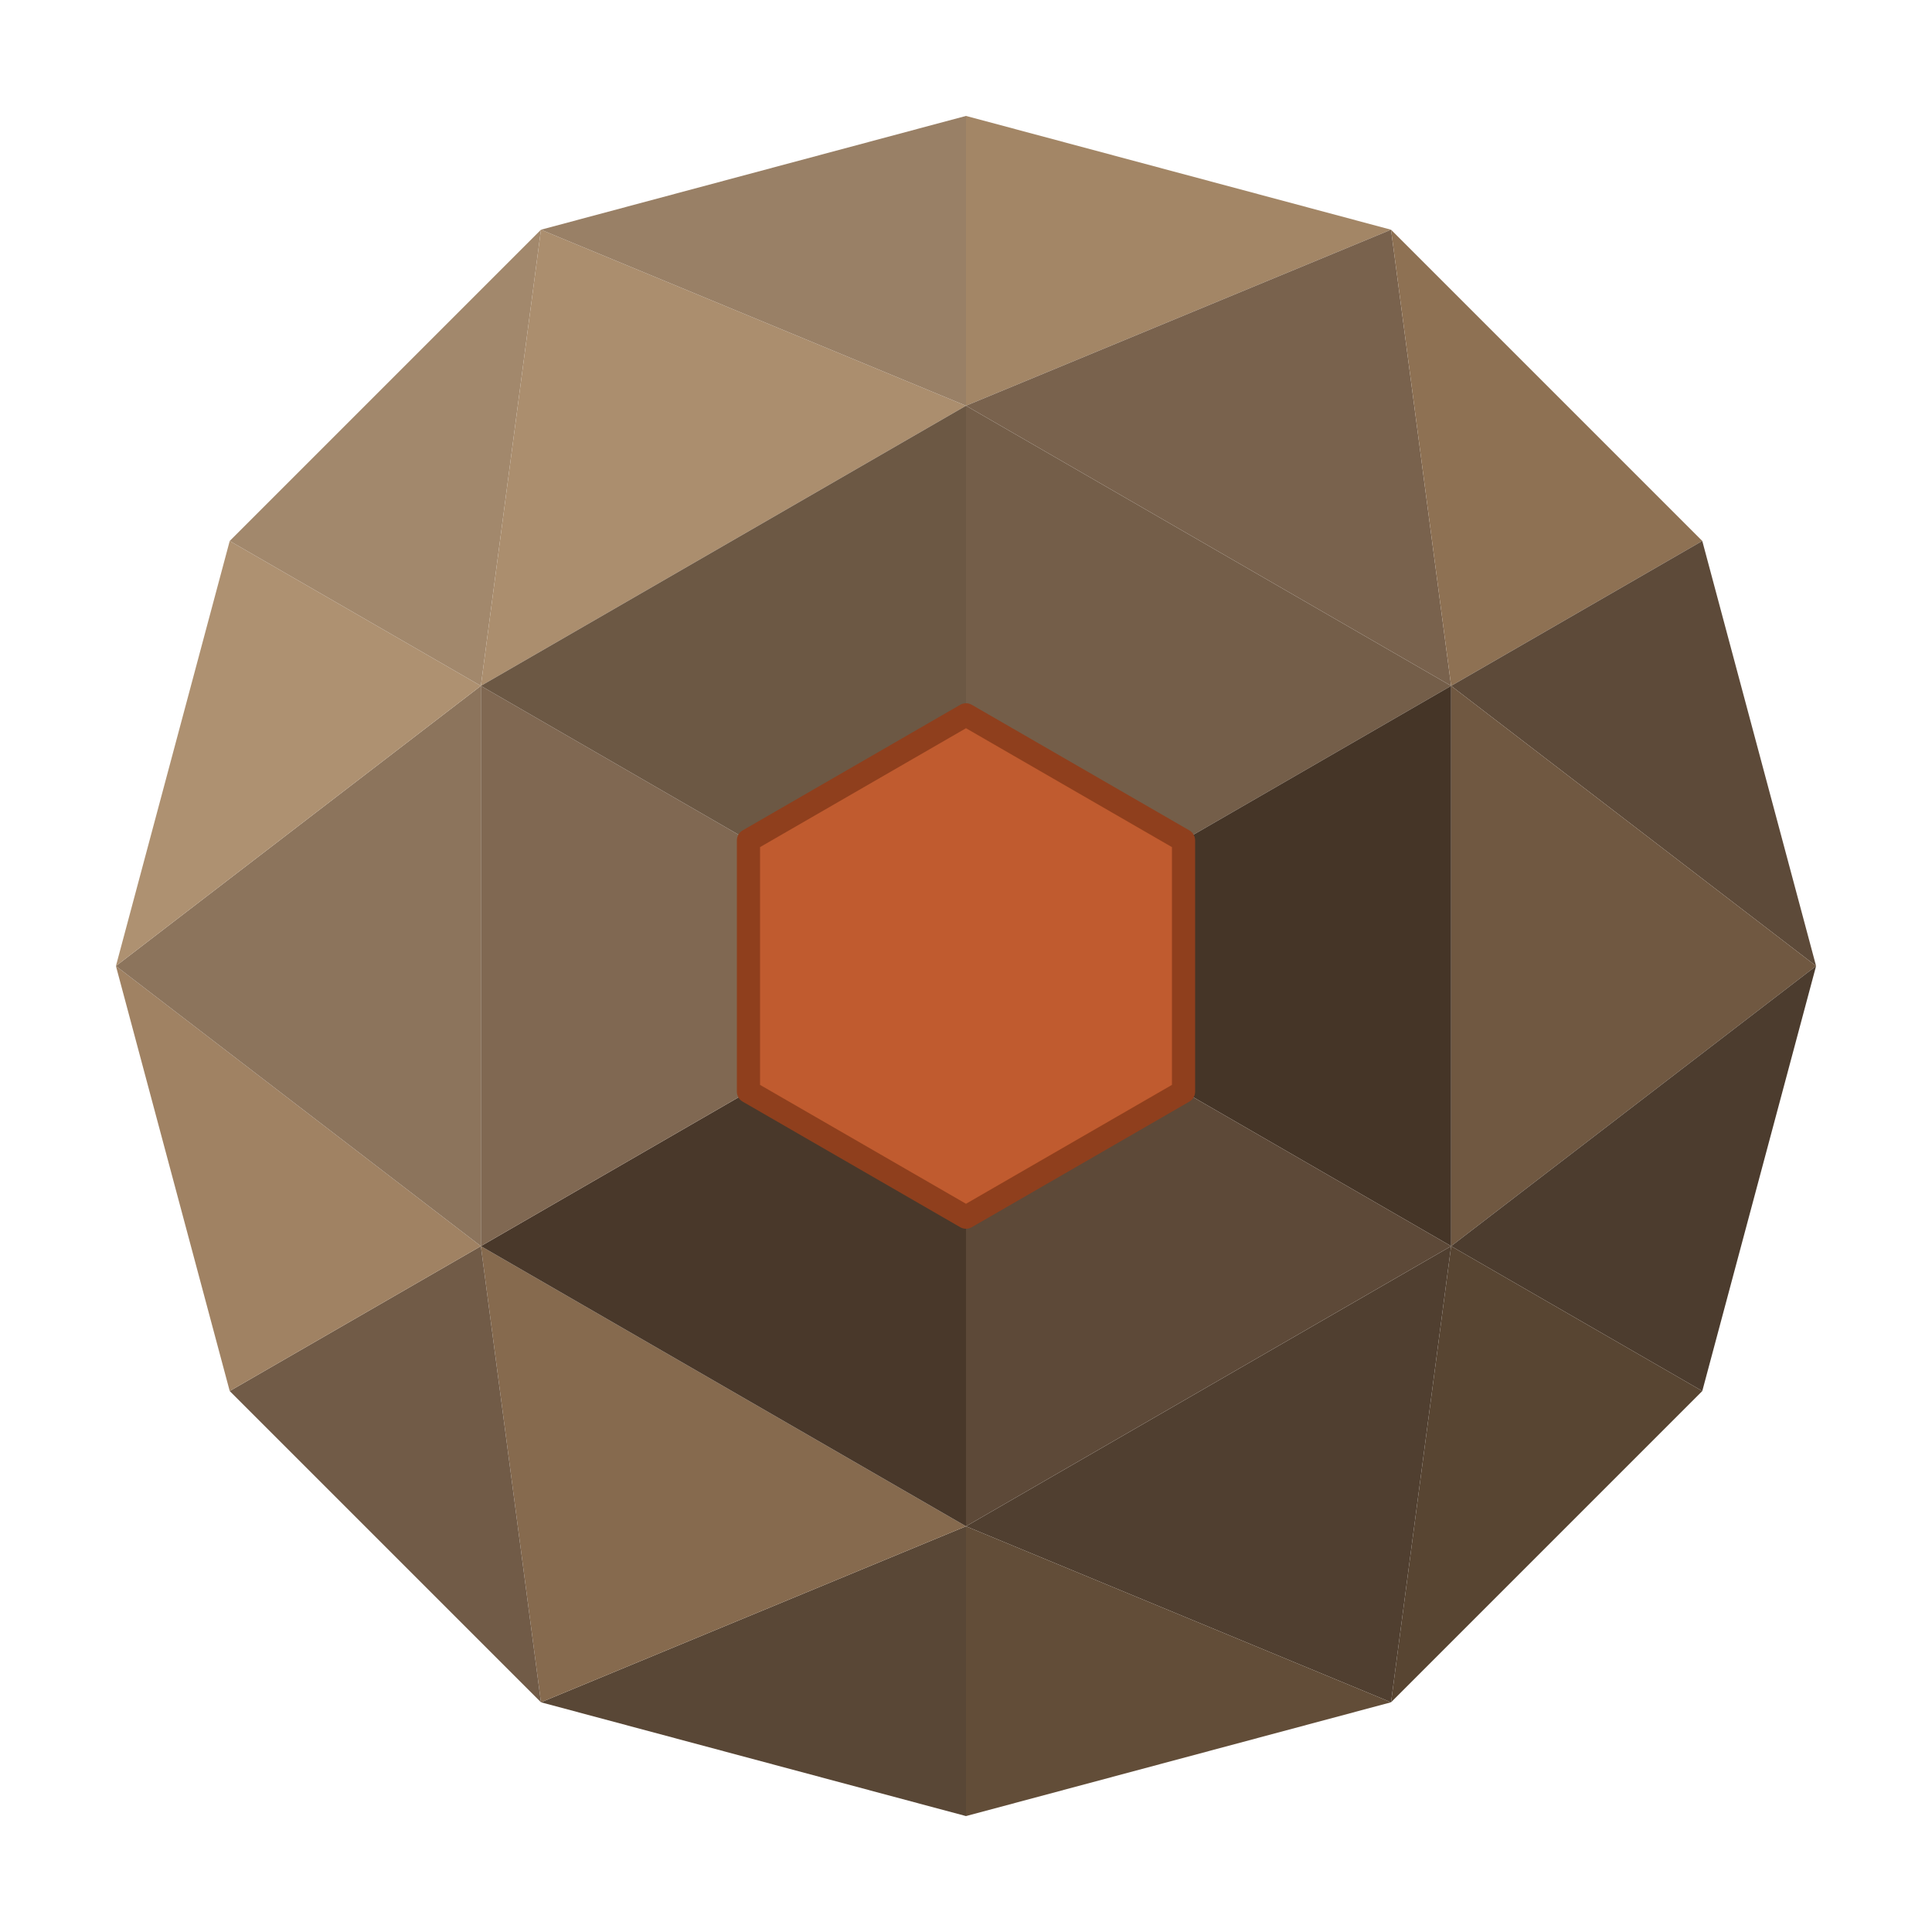
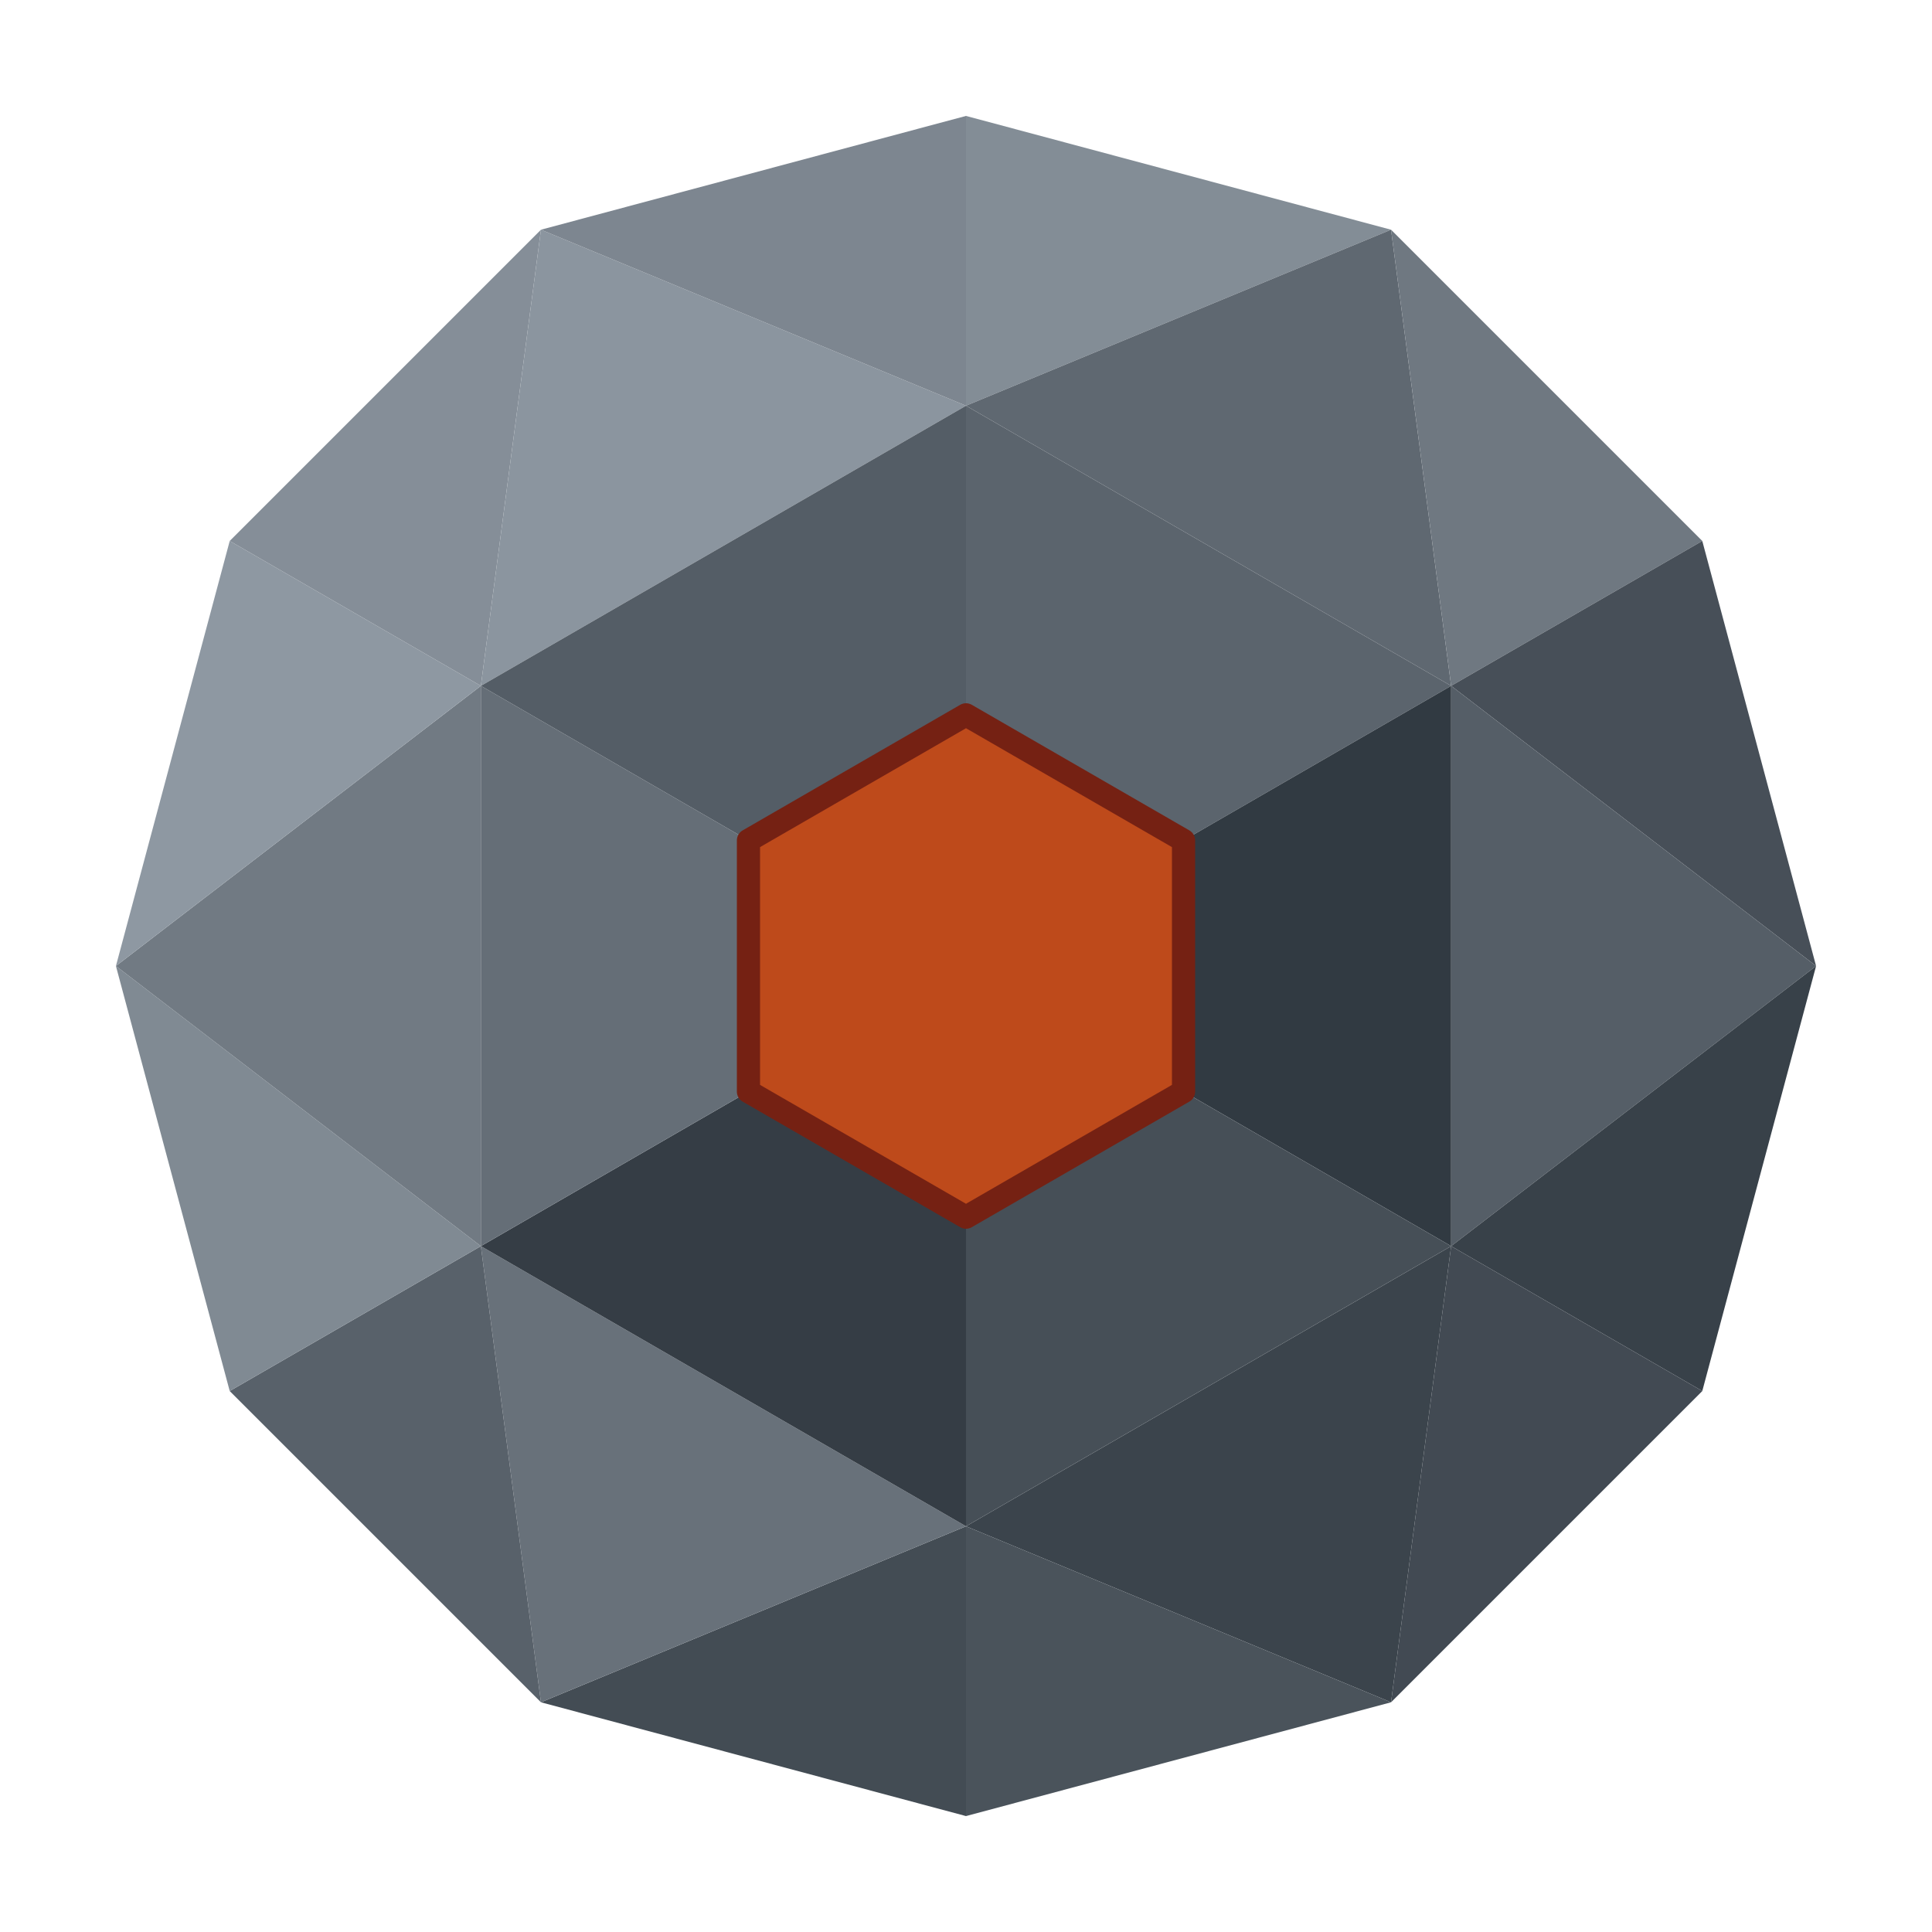
<svg xmlns="http://www.w3.org/2000/svg" viewBox="0 0 100 100">
-   <polygon points="50.00,21.00 50.00,6.00 72.00,11.89" fill="#a38666" />
-   <polygon points="50.00,21.00 72.00,11.89 75.11,35.50" fill="#79624d" />
-   <polygon points="75.11,35.50 72.00,11.89 88.11,28.00" fill="#8e7153" />
-   <polygon points="75.11,35.50 88.11,28.00 94.00,50.00" fill="#5d4a39" />
-   <polygon points="75.11,35.50 94.00,50.00 75.11,64.50" fill="#705841" />
-   <polygon points="75.11,64.50 94.00,50.00 88.11,72.00" fill="#4c3c2e" />
-   <polygon points="75.11,64.50 88.11,72.00 72.00,88.11" fill="#584532" />
-   <polygon points="75.11,64.50 72.00,88.11 50.00,79.00" fill="#503f30" />
-   <polygon points="50.00,79.00 72.00,88.11 50.00,94.00" fill="#624d38" />
-   <polygon points="50.00,79.00 50.00,94.00 28.00,88.11" fill="#594736" />
-   <polygon points="50.00,79.00 28.00,88.11 24.89,64.50" fill="#866a4e" />
-   <polygon points="24.89,64.50 28.00,88.11 11.89,72.00" fill="#715b47" />
-   <polygon points="24.89,64.50 11.89,72.00 6.00,50.00" fill="#a08263" />
-   <polygon points="24.89,64.50 6.00,50.00 24.89,35.50" fill="#8c745c" />
-   <polygon points="24.89,35.50 6.00,50.00 11.89,28.00" fill="#ae9171" />
-   <polygon points="24.89,35.50 11.89,28.00 28.00,11.89" fill="#a2886c" />
-   <polygon points="24.89,35.50 28.00,11.89 50.00,21.00" fill="#ab8e6e" />
-   <polygon points="50.00,21.00 28.00,11.89 50.00,6.00" fill="#998066" />
-   <polygon points="50.00,37.00 50.00,21.00 75.11,35.50 61.26,43.50" fill="#745e49" />
-   <polygon points="61.26,43.50 75.11,35.50 75.11,64.50 61.26,56.50" fill="#453527" />
-   <polygon points="61.26,56.50 75.11,64.50 50.00,79.00 50.00,63.00" fill="#5d4938" />
-   <polygon points="50.00,63.00 50.00,79.00 24.89,64.50 38.74,56.50" fill="#49382a" />
-   <polygon points="38.74,56.50 24.89,64.50 24.89,35.50 38.74,43.50" fill="#806852" />
-   <polygon points="38.74,43.50 24.89,35.50 50.00,21.00 50.00,37.00" fill="#6c5844" />
-   <polygon points="50.00,37.00 61.26,43.50 61.26,56.50 50.00,63.00 38.74,56.50 38.74,43.50" fill="#c05b2f" stroke="#8f3f1d" stroke-width="1.2" stroke-linejoin="round" />
+   <polygon points="50.00,21.00 50.00,6.00 72.00,11.89" fill="#838d96" />
+   <polygon points="50.00,21.00 72.00,11.89 75.11,35.50" fill="#5f6871" />
+   <polygon points="75.11,35.50 72.00,11.89 88.11,28.00" fill="#6f7881" />
+   <polygon points="75.11,35.50 88.11,28.00 94.00,50.00" fill="#474f58" />
+   <polygon points="75.11,35.50 94.00,50.00 75.11,64.50" fill="#555e67" />
+   <polygon points="75.11,64.50 94.00,50.00 88.11,72.00" fill="#384149" />
+   <polygon points="75.11,64.50 88.11,72.00 72.00,88.11" fill="#424a53" />
+   <polygon points="75.11,64.50 72.00,88.11 50.00,79.00" fill="#3b444c" />
+   <polygon points="50.00,79.00 72.00,88.11 50.00,94.00" fill="#4a535b" />
+   <polygon points="50.00,79.00 50.00,94.00 28.00,88.11" fill="#434c54" />
+   <polygon points="50.00,79.00 28.00,88.11 24.89,64.50" fill="#68717a" />
+   <polygon points="24.89,64.50 28.00,88.11 11.89,72.00" fill="#58616a" />
+   <polygon points="24.89,64.50 11.89,72.00 6.00,50.00" fill="#808a93" />
+   <polygon points="24.89,64.50 6.00,50.00 24.89,35.50" fill="#717a83" />
+   <polygon points="24.89,35.50 6.00,50.00 11.89,28.00" fill="#8e98a2" />
+   <polygon points="24.89,35.50 11.89,28.00 28.00,11.89" fill="#858e98" />
+   <polygon points="24.89,35.50 28.00,11.89 50.00,21.00" fill="#8b959f" />
+   <polygon points="50.00,21.00 28.00,11.89 50.00,6.00" fill="#7d8690" />
+   <polygon points="50.00,37.00 50.00,21.00 75.11,35.50 61.26,43.50" fill="#5b646d" />
+   <polygon points="61.26,43.50 75.11,35.50 75.11,64.50 61.26,56.50" fill="#313a42" />
+   <polygon points="61.26,56.50 75.11,64.50 50.00,79.00 50.00,63.00" fill="#464f57" />
+   <polygon points="50.00,63.00 50.00,79.00 24.89,64.50 38.74,56.50" fill="#353d45" />
+   <polygon points="38.74,56.50 24.89,64.50 24.89,35.50 38.74,43.50" fill="#656e77" />
+   <polygon points="38.74,43.50 24.89,35.50 50.00,21.00 50.00,37.00" fill="#545d66" />
+   <polygon points="50.00,37.00 61.26,43.50 61.26,56.50 50.00,63.00 38.74,56.50 38.74,43.50" fill="#be4a1b" stroke="#752113" stroke-width="1.2" stroke-linejoin="round" />
</svg>
